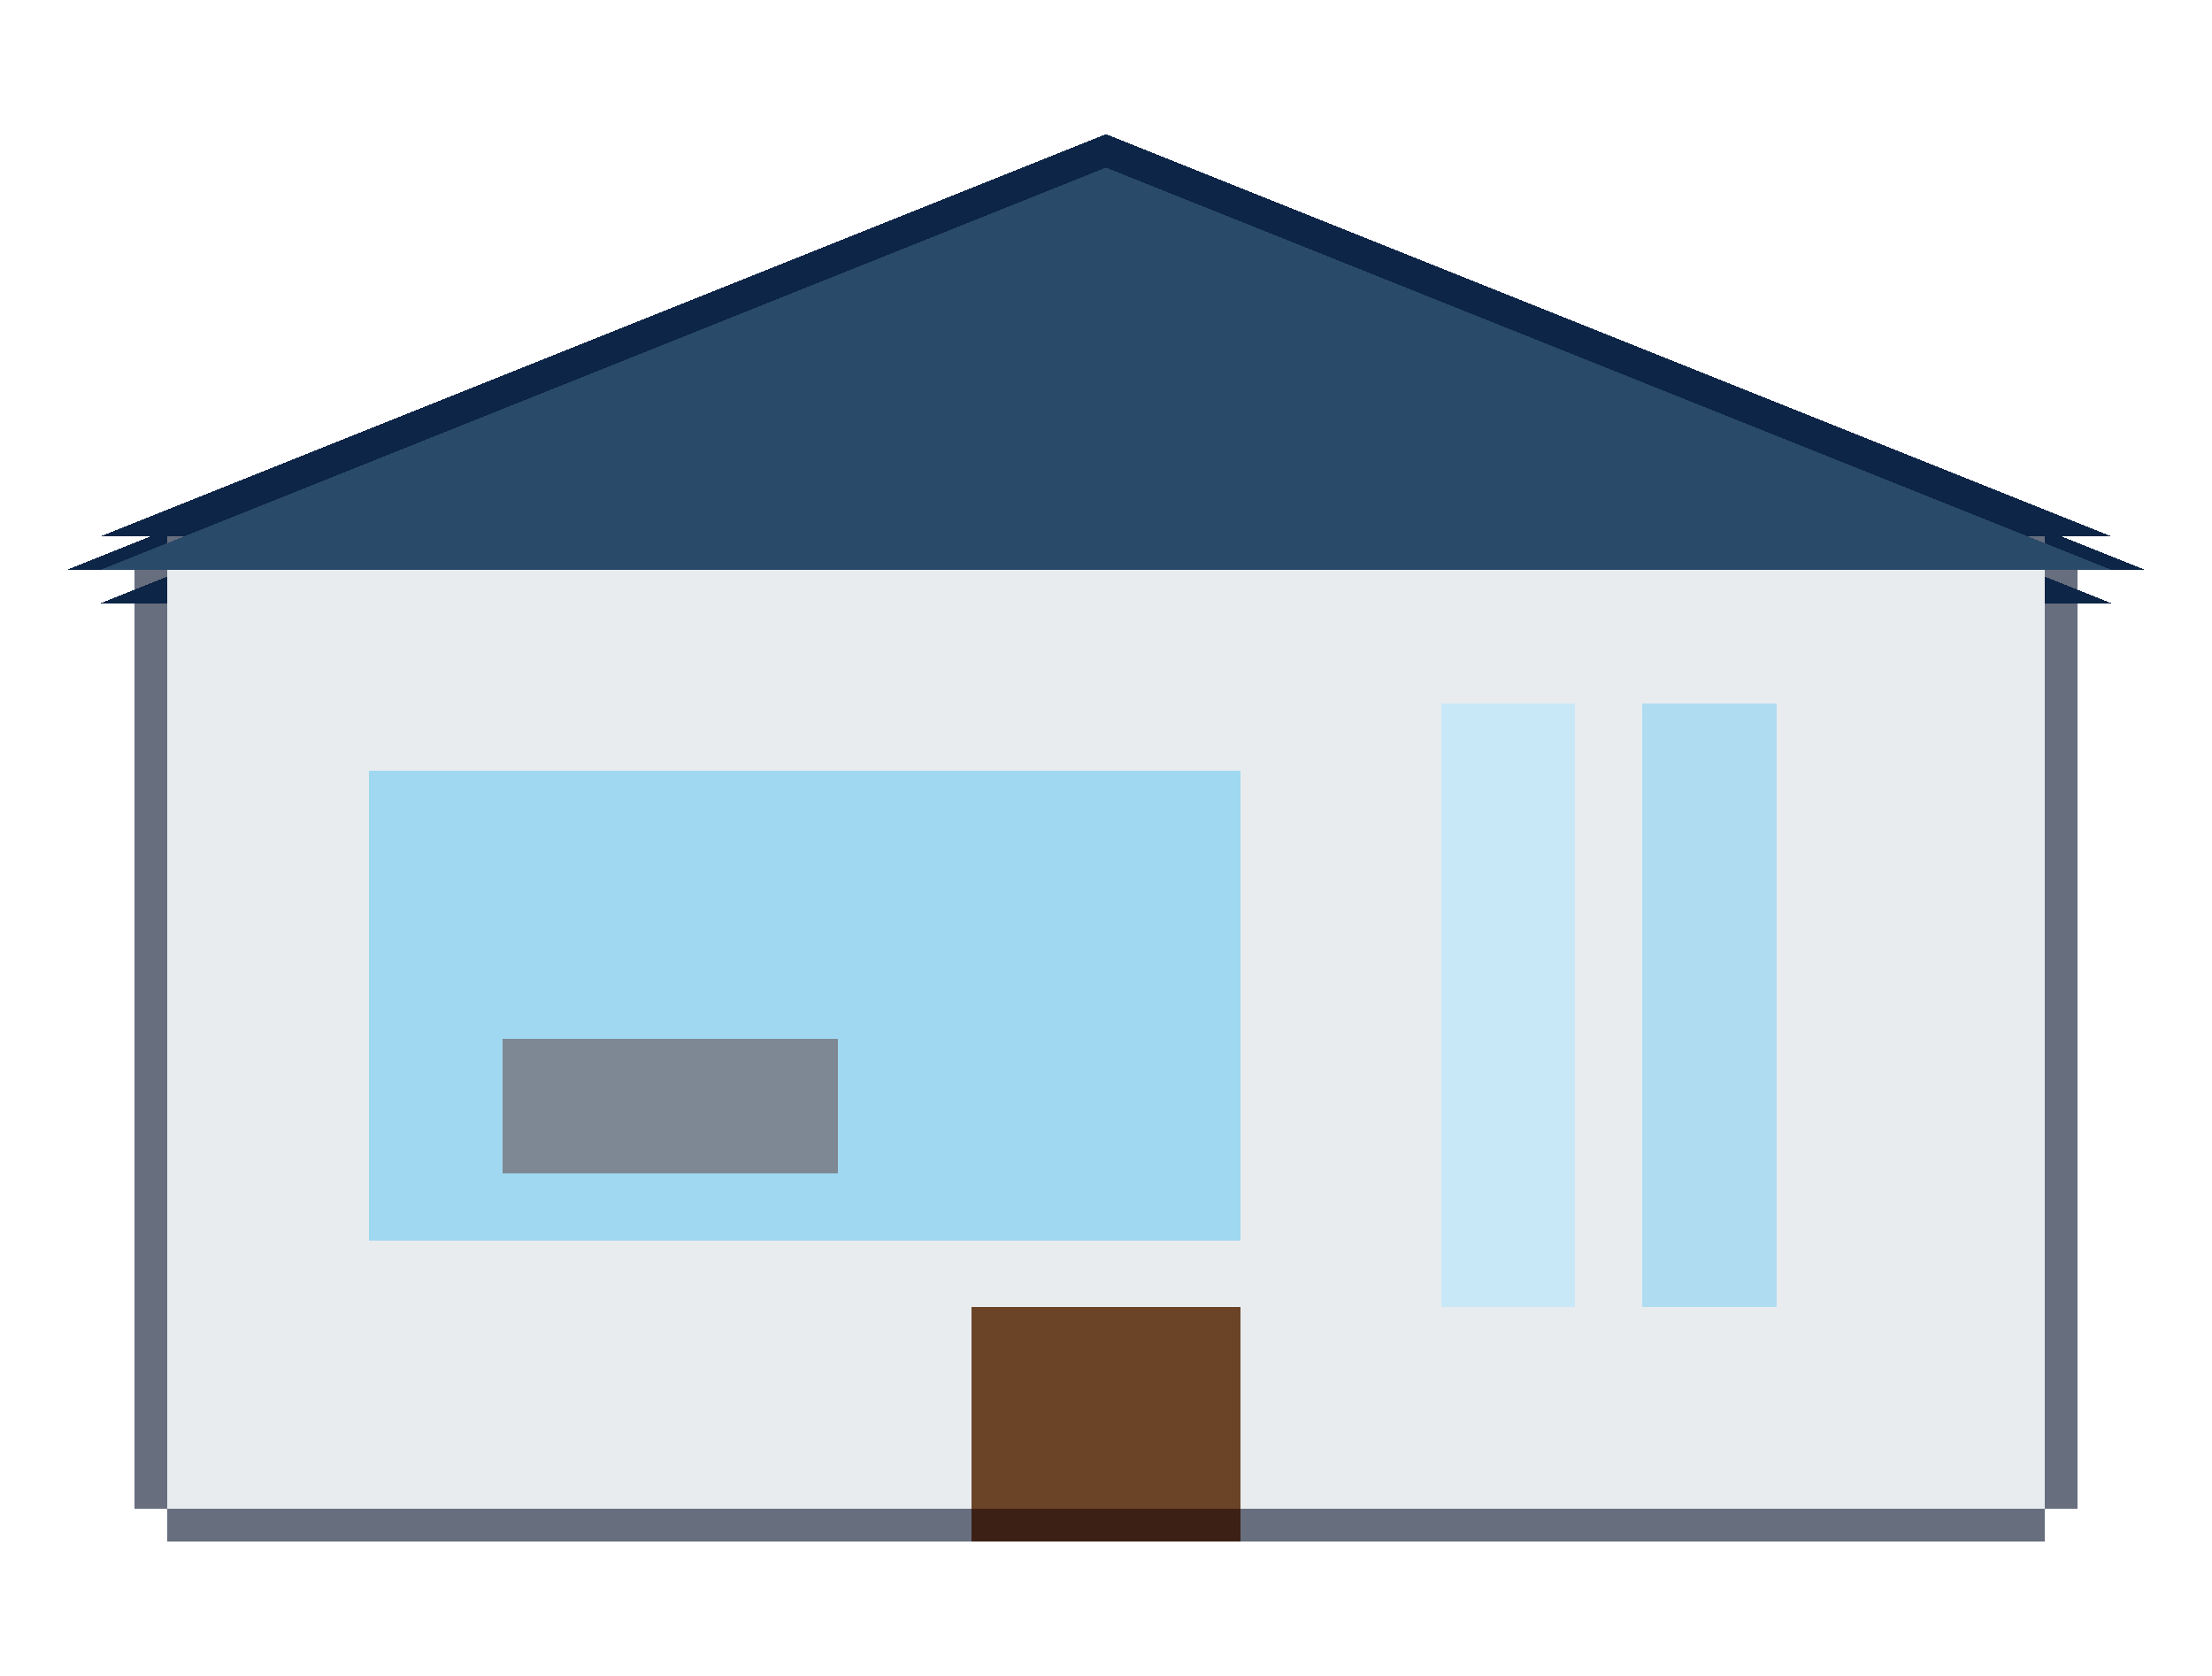
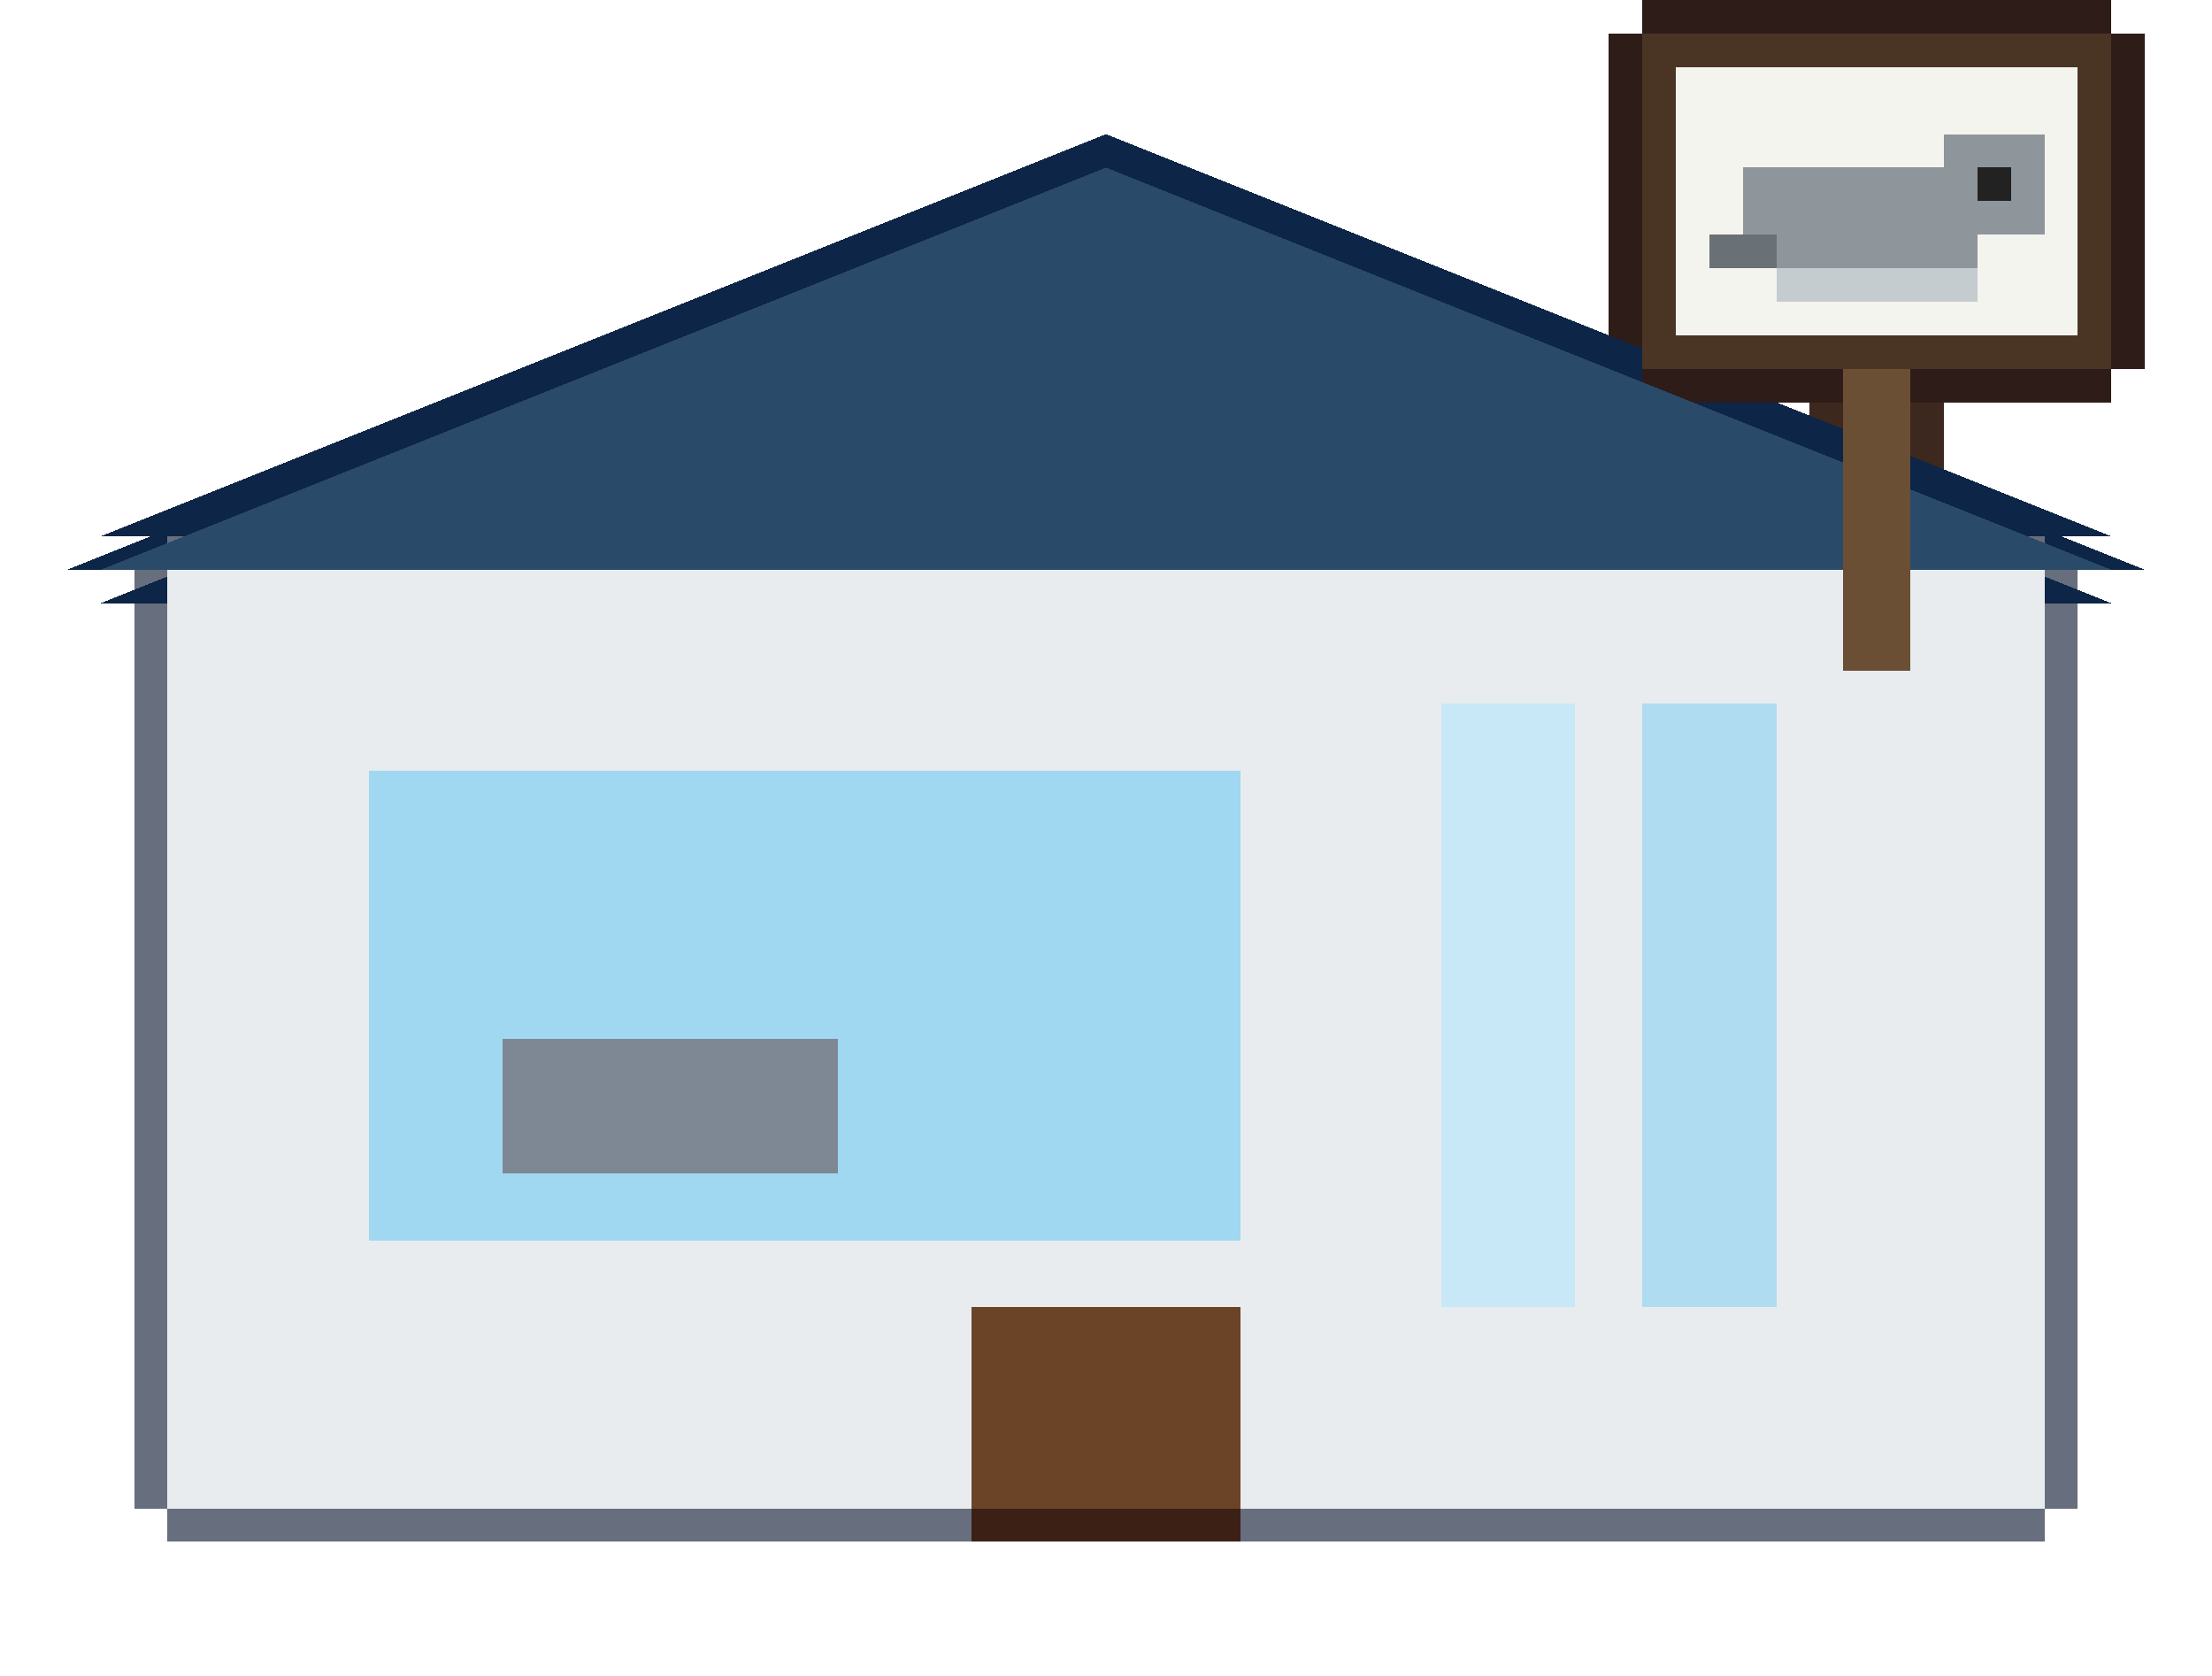
<svg xmlns="http://www.w3.org/2000/svg" width="66" height="50" viewBox="-1 -1 66 50" shape-rendering="crispEdges">
  <g id="outline">
    <g transform="translate(-1 0)">
      <rect x="4" y="16" width="56" height="28" fill="#676e7e" />
      <polygon points="2,16 32,4 62,16" fill="#0d2546" />
      <rect x="10" y="22" width="26" height="14" fill="#3e647e" />
      <rect x="14" y="30" width="10" height="4" fill="#3a4358" />
      <rect x="42" y="20" width="4" height="18" fill="#536b82" />
      <rect x="48" y="20" width="4" height="18" fill="#47667f" />
      <rect x="28" y="38" width="8" height="6" fill="#3c2016" />
+       <rect x="54" y="9" width="2" height="10" fill="#3c281f" />
+       <rect x="48" y="0" width="14" height="10" fill="#2e1c19" />
+       <rect x="49" y="1" width="12" height="8" fill="#767673" />
+       <rect x="51" y="4" width="7" height="3" fill="#424a5b" />
+       <rect x="57" y="3" width="3" height="3" fill="#424a5b" />
+       <rect x="58" y="4" width="1" height="1" fill="#1e1b25" />
+       <rect x="50" y="6" width="2" height="1" fill="#343c4b" />
+       <rect x="52" y="7" width="6" height="1" fill="#586171" />
    </g>
    <g transform="translate(1 0)">
      <rect x="4" y="16" width="56" height="28" fill="#676e7e" />
      <polygon points="2,16 32,4 62,16" fill="#0d2546" />
      <rect x="10" y="22" width="26" height="14" fill="#3e647e" />
      <rect x="14" y="30" width="10" height="4" fill="#3a4358" />
      <rect x="42" y="20" width="4" height="18" fill="#536b82" />
      <rect x="48" y="20" width="4" height="18" fill="#47667f" />
      <rect x="28" y="38" width="8" height="6" fill="#3c2016" />
+       <rect x="54" y="9" width="2" height="10" fill="#3c281f" />
+       <rect x="48" y="0" width="14" height="10" fill="#2e1c19" />
+       <rect x="49" y="1" width="12" height="8" fill="#767673" />
+       <rect x="51" y="4" width="7" height="3" fill="#424a5b" />
+       <rect x="57" y="3" width="3" height="3" fill="#424a5b" />
+       <rect x="58" y="4" width="1" height="1" fill="#1e1b25" />
+       <rect x="50" y="6" width="2" height="1" fill="#343c4b" />
+       <rect x="52" y="7" width="6" height="1" fill="#586171" />
    </g>
    <g transform="translate(0 -1)">
      <rect x="4" y="16" width="56" height="28" fill="#676e7e" />
      <polygon points="2,16 32,4 62,16" fill="#0d2546" />
      <rect x="10" y="22" width="26" height="14" fill="#3e647e" />
      <rect x="14" y="30" width="10" height="4" fill="#3a4358" />
      <rect x="42" y="20" width="4" height="18" fill="#536b82" />
      <rect x="48" y="20" width="4" height="18" fill="#47667f" />
      <rect x="28" y="38" width="8" height="6" fill="#3c2016" />
+       <rect x="54" y="9" width="2" height="10" fill="#3c281f" />
+       <rect x="48" y="0" width="14" height="10" fill="#2e1c19" />
+       <rect x="49" y="1" width="12" height="8" fill="#767673" />
+       <rect x="51" y="4" width="7" height="3" fill="#424a5b" />
+       <rect x="57" y="3" width="3" height="3" fill="#424a5b" />
+       <rect x="58" y="4" width="1" height="1" fill="#1e1b25" />
+       <rect x="50" y="6" width="2" height="1" fill="#343c4b" />
+       <rect x="52" y="7" width="6" height="1" fill="#586171" />
    </g>
    <g transform="translate(0 1)">
      <rect x="4" y="16" width="56" height="28" fill="#676e7e" />
      <polygon points="2,16 32,4 62,16" fill="#0d2546" />
      <rect x="10" y="22" width="26" height="14" fill="#3e647e" />
      <rect x="14" y="30" width="10" height="4" fill="#3a4358" />
      <rect x="42" y="20" width="4" height="18" fill="#536b82" />
      <rect x="48" y="20" width="4" height="18" fill="#47667f" />
      <rect x="28" y="38" width="8" height="6" fill="#3c2016" />
+       <rect x="54" y="9" width="2" height="10" fill="#3c281f" />
+       <rect x="48" y="0" width="14" height="10" fill="#2e1c19" />
+       <rect x="49" y="1" width="12" height="8" fill="#767673" />
+       <rect x="51" y="4" width="7" height="3" fill="#424a5b" />
+       <rect x="57" y="3" width="3" height="3" fill="#424a5b" />
+       <rect x="58" y="4" width="1" height="1" fill="#1e1b25" />
+       <rect x="50" y="6" width="2" height="1" fill="#343c4b" />
+       <rect x="52" y="7" width="6" height="1" fill="#586171" />
    </g>
  </g>
  <g id="art" data-size="64 48" data-box="0 0 64 48">
    <rect x="4" y="16" width="56" height="28" fill="#e8ecef" />
    <polygon points="2,16 32,4 62,16" fill="#2a4a6a" />
    <rect x="10" y="22" width="26" height="14" fill="#9fd8f0" />
    <rect x="14" y="30" width="10" height="4" fill="#7e8894" />
    <rect x="42" y="20" width="4" height="18" fill="#c8e8f8" />
    <rect x="48" y="20" width="4" height="18" fill="#b0dcf2" />
    <rect x="28" y="38" width="8" height="6" fill="#6b4428" />
+     <rect x="54" y="9" width="2" height="10" fill="#6b4f35" />
+     <rect x="48" y="0" width="14" height="10" fill="#4a3424" />
+     <rect x="49" y="1" width="12" height="8" fill="#f4f4ee" />
+     <rect x="51" y="4" width="7" height="3" fill="#8e969c" />
+     <rect x="57" y="3" width="3" height="3" fill="#8e969c" />
+     <rect x="58" y="4" width="1" height="1" fill="#222" />
+     <rect x="50" y="6" width="2" height="1" fill="#6a7176" />
+     <rect x="52" y="7" width="6" height="1" fill="#c5ccd0" />
  </g>
</svg>
